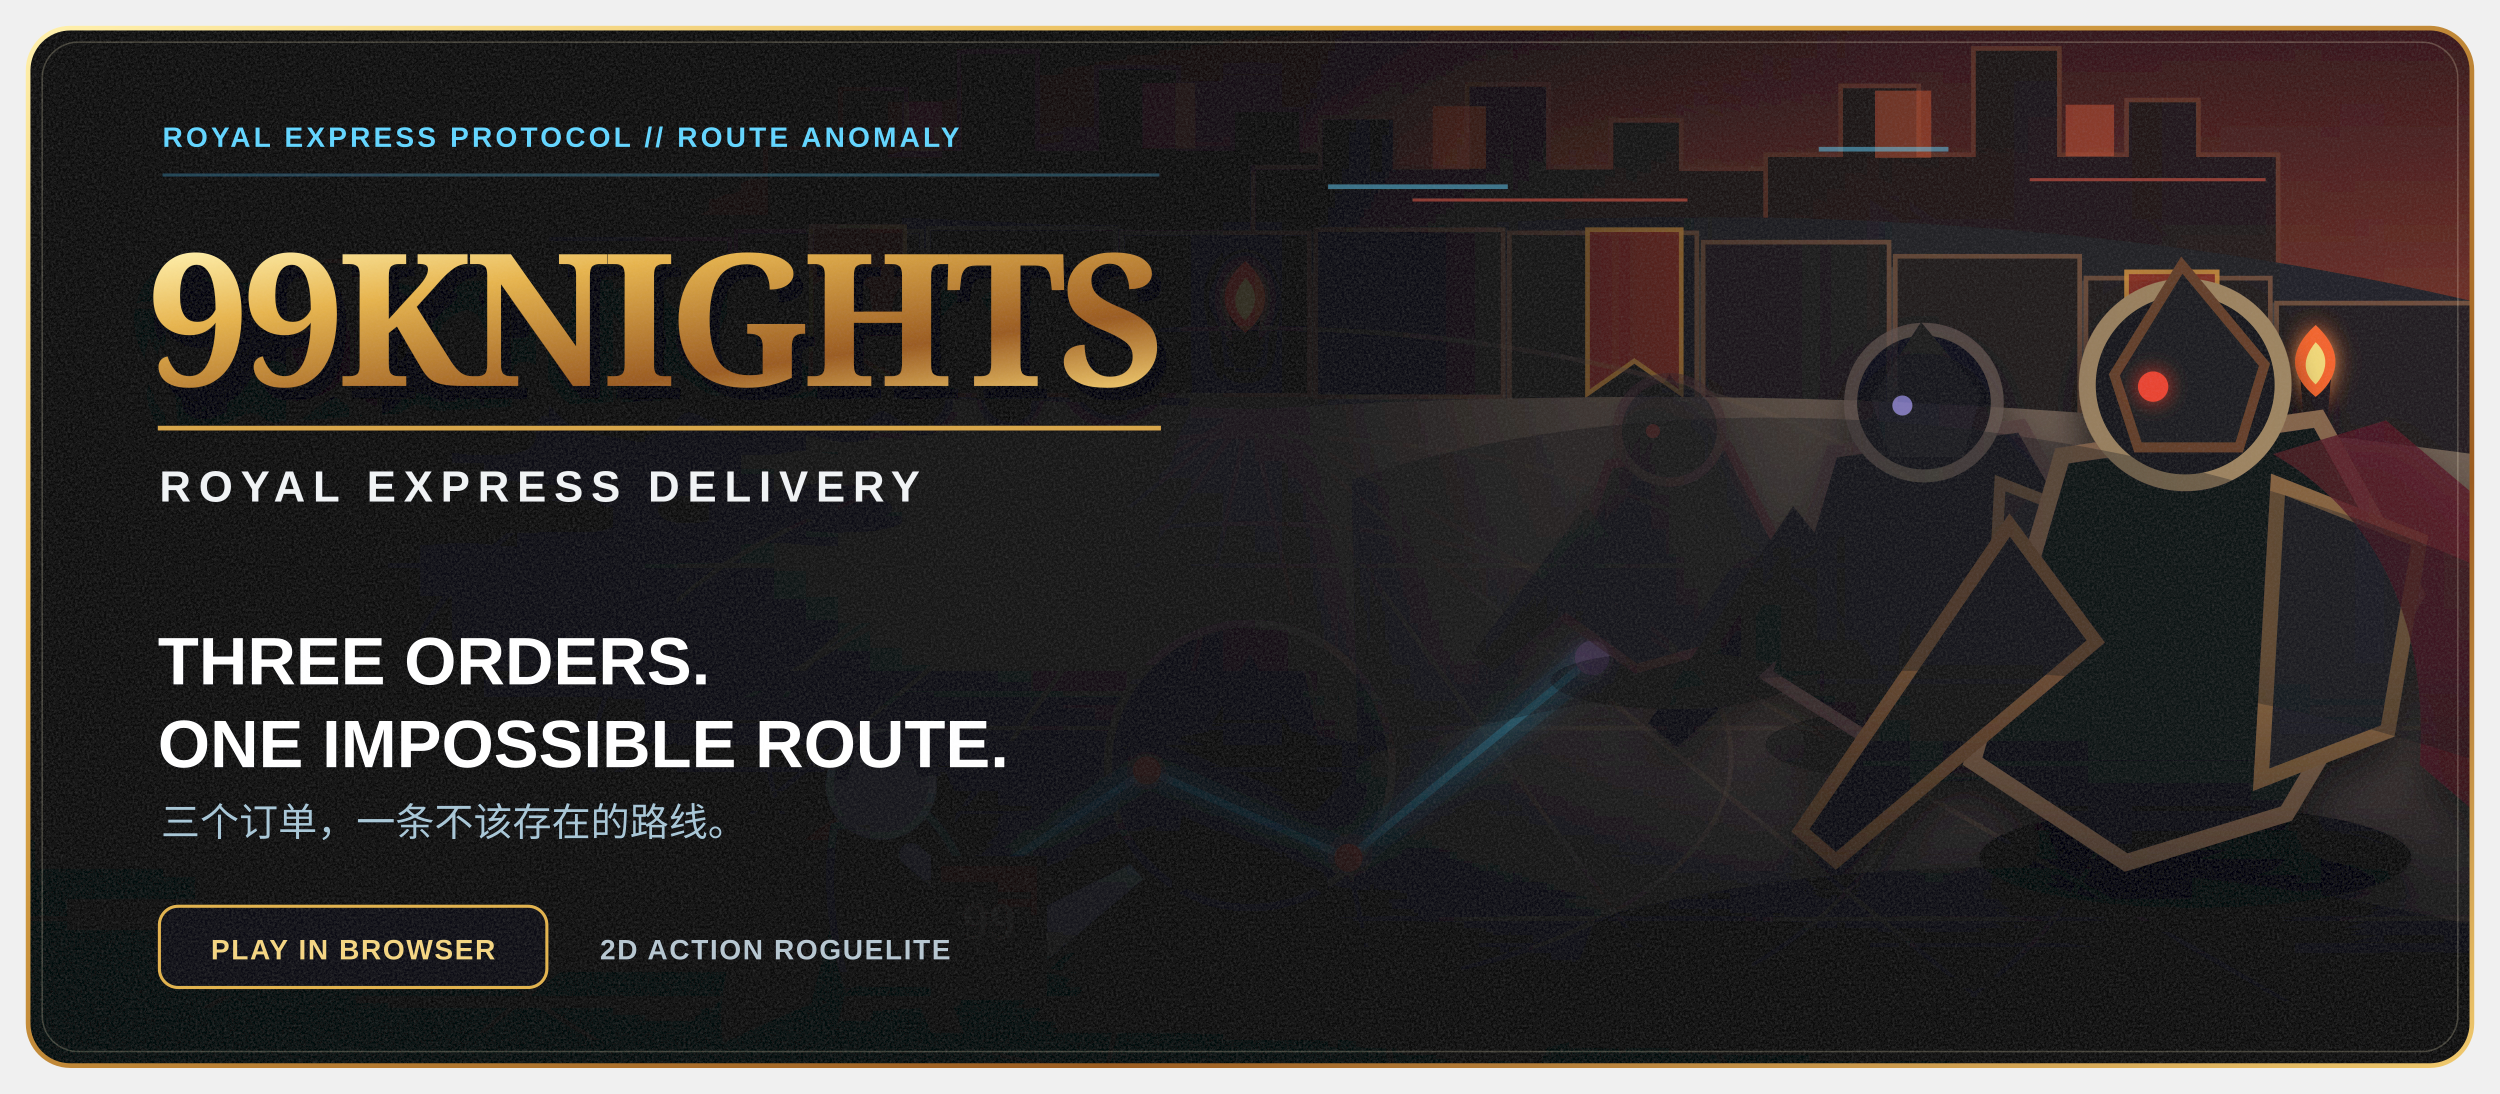
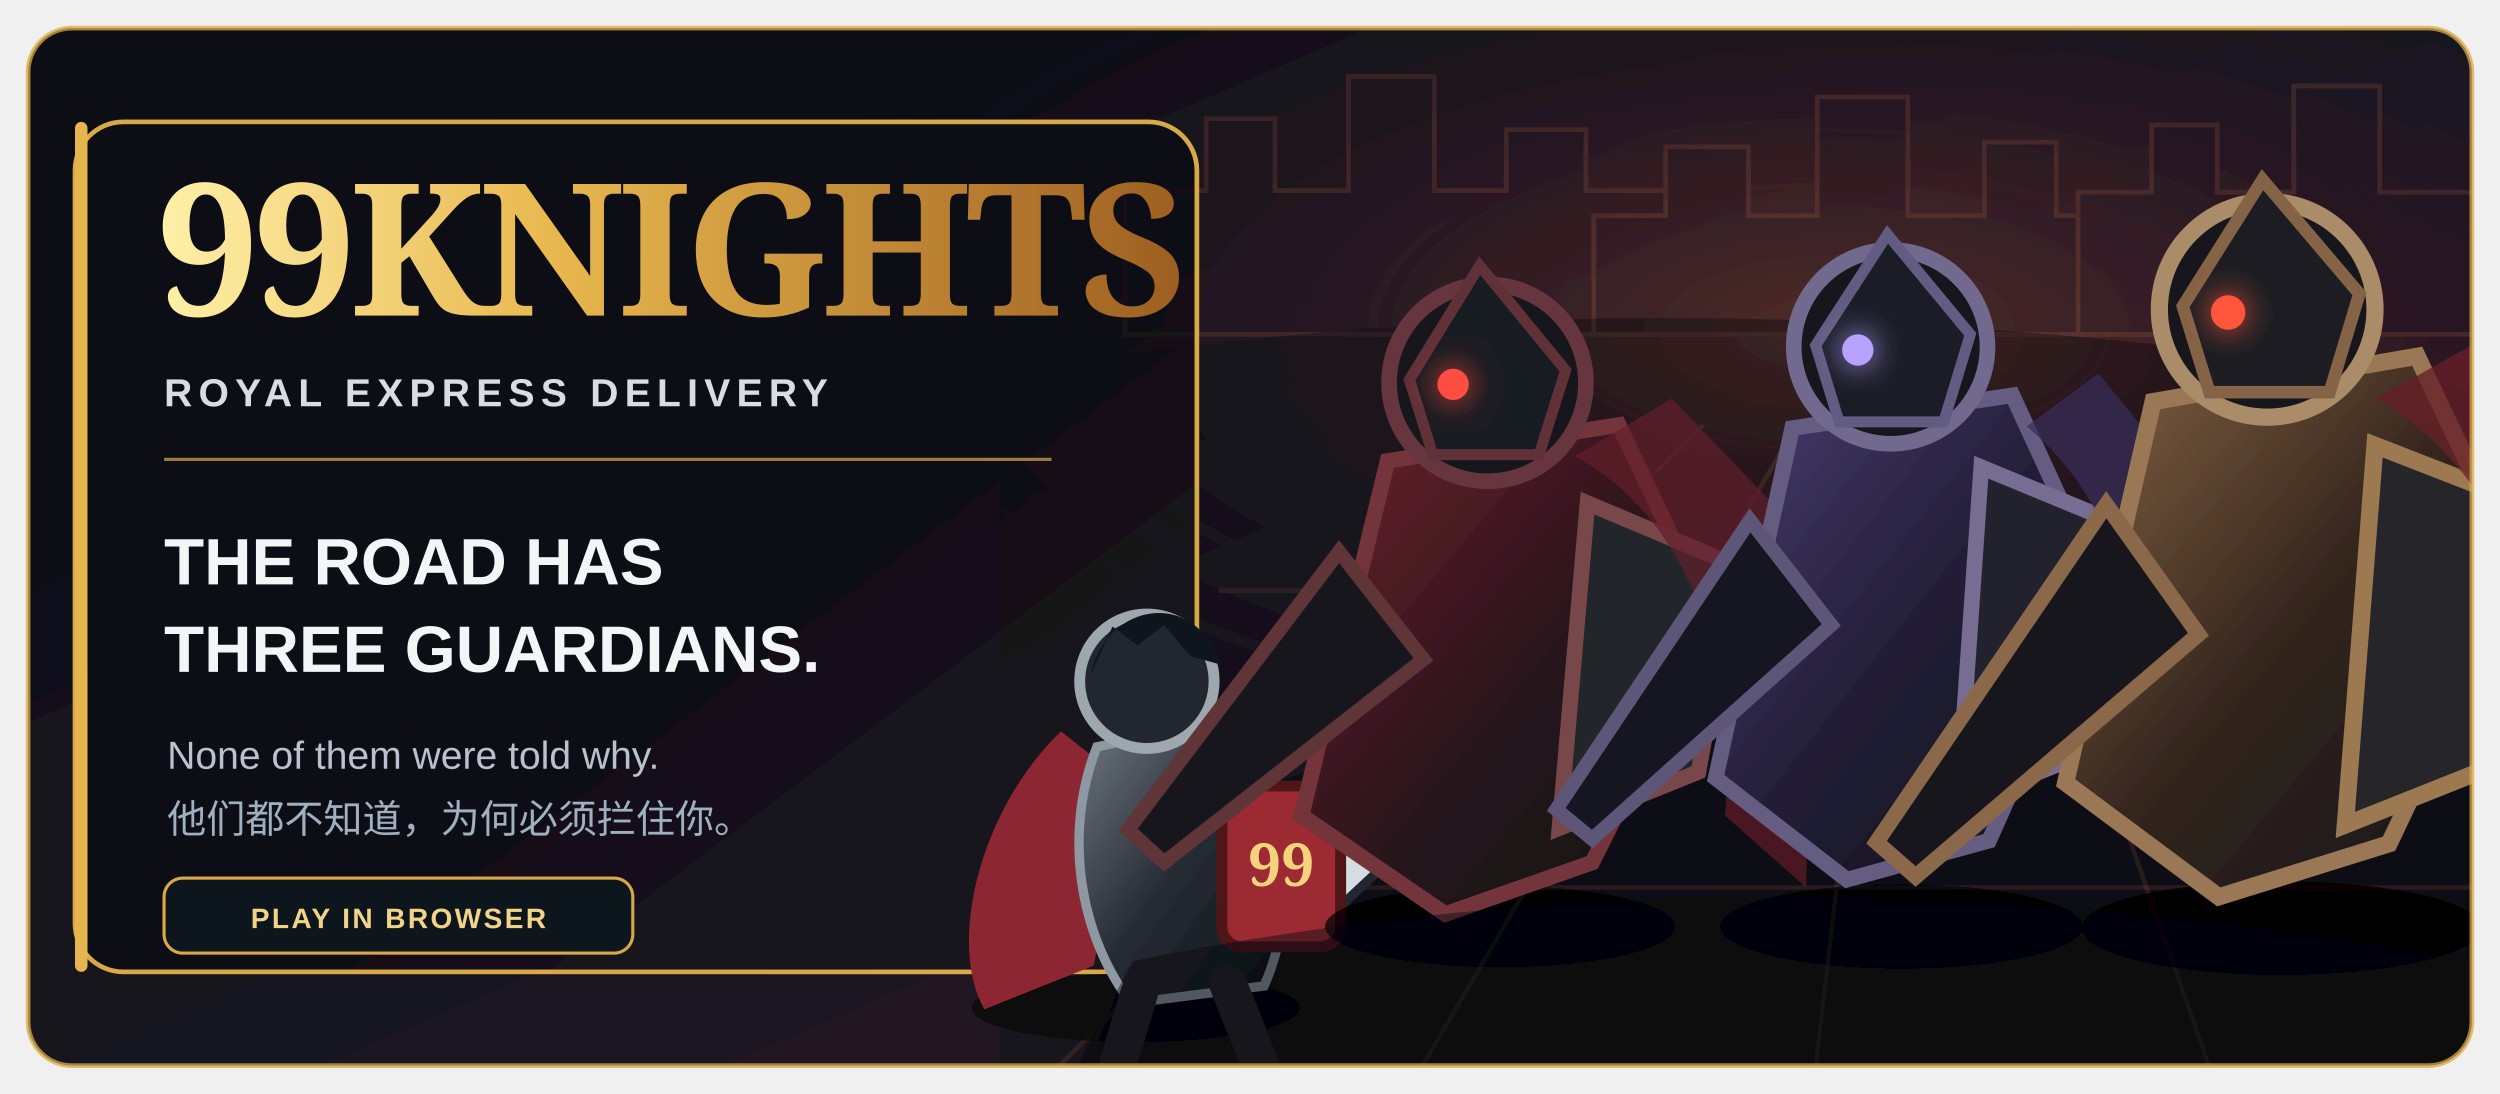
<svg xmlns="http://www.w3.org/2000/svg" width="1600" height="700" viewBox="0 0 1600 700" role="img" aria-labelledby="title desc">
  <defs>
-     <linearGradient id="sky" x1="0" y1="0" x2="0" y2="1">
-       <stop offset="0" stop-color="#34151b" />
-       <stop offset=".42" stop-color="#8d3f2f" />
-       <stop offset=".7" stop-color="#d68b45" />
-       <stop offset="1" stop-color="#2b2526" />
+     <linearGradient id="bg" x1="0" y1="0" x2="1" y2="1">
+       <stop offset="0" stop-color="#080b12" />
+       <stop offset="0.52" stop-color="#171520" />
+       <stop offset="1" stop-color="#3b1822" />
    </linearGradient>
-     <radialGradient id="sun" cx="50%" cy="36%" r="40%">
-       <stop offset="0" stop-color="#fff2bd" stop-opacity=".98" />
-       <stop offset=".18" stop-color="#ffd36e" stop-opacity=".9" />
-       <stop offset=".56" stop-color="#d46b31" stop-opacity=".3" />
-       <stop offset="1" stop-color="#27131c" stop-opacity="0" />
+     <radialGradient id="sun" cx="73%" cy="30%" r="45%">
+       <stop offset="0" stop-color="#c95f38" stop-opacity=".42" />
+       <stop offset=".48" stop-color="#6e2930" stop-opacity=".20" />
+       <stop offset="1" stop-color="#120e16" stop-opacity="0" />
    </radialGradient>
-     <linearGradient id="stone" x1="0" y1="0" x2="0" y2="1">
-       <stop offset="0" stop-color="#766457" />
-       <stop offset=".55" stop-color="#493f3d" />
-       <stop offset="1" stop-color="#17191d" />
+     <linearGradient id="panel" x1="0" y1="0" x2="1" y2="1">
+       <stop offset="0" stop-color="#070a11" stop-opacity=".97" />
+       <stop offset="1" stop-color="#17141d" stop-opacity=".88" />
    </linearGradient>
-     <linearGradient id="gold" x1="0" y1="0" x2="1" y2="1">
-       <stop offset="0" stop-color="#fff0ac" />
-       <stop offset=".28" stop-color="#e7b54f" />
-       <stop offset=".72" stop-color="#9b5c20" />
-       <stop offset="1" stop-color="#f0c96d" />
+     <linearGradient id="gold" x1="0" y1="0" x2="1" y2="0">
+       <stop offset="0" stop-color="#fff0a8" />
+       <stop offset=".38" stop-color="#e9b84f" />
+       <stop offset="1" stop-color="#9d5f21" />
    </linearGradient>
-     <linearGradient id="leftShade" x1="0" y1="0" x2="1" y2="0">
-       <stop offset="0" stop-color="#06080d" stop-opacity=".98" />
-       <stop offset=".52" stop-color="#07090e" stop-opacity=".82" />
-       <stop offset=".76" stop-color="#080a0f" stop-opacity=".16" />
-       <stop offset="1" stop-color="#080a0f" stop-opacity="0" />
+     <linearGradient id="steel" x1="0" y1="0" x2="1" y2="1">
+       <stop offset="0" stop-color="#6f7882" />
+       <stop offset=".5" stop-color="#252b34" />
+       <stop offset="1" stop-color="#101319" />
    </linearGradient>
-     <linearGradient id="bottomShade" x1="0" y1="0" x2="0" y2="1">
-       <stop offset="0" stop-color="#05070b" stop-opacity="0" />
-       <stop offset="1" stop-color="#05070b" stop-opacity=".9" />
+     <linearGradient id="redArmor" x1="0" y1="0" x2="1" y2="1">
+       <stop offset="0" stop-color="#70212c" />
+       <stop offset=".55" stop-color="#26141b" />
+       <stop offset="1" stop-color="#0d1015" />
    </linearGradient>
-     <filter id="blue" x="-100%" y="-100%" width="300%" height="300%">
-       <feGaussianBlur stdDeviation="9" result="b" />
+     <linearGradient id="violetArmor" x1="0" y1="0" x2="1" y2="1">
+       <stop offset="0" stop-color="#493c72" />
+       <stop offset=".52" stop-color="#211d34" />
+       <stop offset="1" stop-color="#0c1017" />
+     </linearGradient>
+     <linearGradient id="ashenArmor" x1="0" y1="0" x2="1" y2="1">
+       <stop offset="0" stop-color="#896544" />
+       <stop offset=".5" stop-color="#34251e" />
+       <stop offset="1" stop-color="#101216" />
+     </linearGradient>
+     <filter id="redGlow" x="-300%" y="-300%" width="600%" height="600%">
+       <feGaussianBlur stdDeviation="10" result="b" />
      <feMerge>
        <feMergeNode in="b" />
        <feMergeNode in="SourceGraphic" />
      </feMerge>
    </filter>
-     <filter id="red" x="-100%" y="-100%" width="300%" height="300%">
-       <feGaussianBlur stdDeviation="7" result="b" />
+     <filter id="violetGlow" x="-300%" y="-300%" width="600%" height="600%">
+       <feGaussianBlur stdDeviation="10" result="b" />
      <feMerge>
        <feMergeNode in="b" />
        <feMergeNode in="SourceGraphic" />
      </feMerge>
    </filter>
-     <filter id="shadow" x="-40%" y="-40%" width="180%" height="180%">
-       <feDropShadow dx="0" dy="15" stdDeviation="12" flood-color="#000" flood-opacity=".65" />
-     </filter>
-     <filter id="noise">
-       <feTurbulence type="fractalNoise" baseFrequency=".65" numOctaves="2" seed="9" result="n" />
-       <feColorMatrix in="n" type="saturate" values="0" result="g" />
-       <feComponentTransfer in="g" result="a">
-         <feFuncA type="table" tableValues="0 .055" />
-       </feComponentTransfer>
-       <feBlend in="SourceGraphic" in2="a" mode="soft-light" />
+     <filter id="grain">
+       <feTurbulence type="fractalNoise" baseFrequency=".58" numOctaves="2" seed="12" result="n" />
+       <feColorMatrix in="n" values="0 0 0 0 0.5 0 0 0 0 0.5 0 0 0 0 0.5 0 0 0 .055 0" />
+       <feBlend mode="soft-light" in2="SourceGraphic" />
    </filter>
    <clipPath id="clip">
-       <rect x="18" y="18" width="1564" height="664" rx="27" />
+       <rect x="18" y="18" width="1564" height="664" rx="28" />
    </clipPath>
  </defs>
-   <g clip-path="url(#clip)" filter="url(#noise)">
-     <rect width="1600" height="700" fill="url(#sky)" />
+   <g clip-path="url(#clip)" filter="url(#grain)">
+     <rect width="1600" height="700" fill="url(#bg)" />
    <rect width="1600" height="700" fill="url(#sun)" />
-     <g opacity=".82" fill="#1a171a" stroke="#6c3b2d" stroke-width="3">
-       <path d="M490 176V95h48V57h42v38h34V33h50v62h38V43h52v52h35V70h44v26h55v78z" />
-       <path d="M802 176v-69h43V75h48v32h46V54h52v53h40V77h45v31h57v68z" />
-       <path d="M1130 180V99h48V55h50v44h35V31h55v68h43V64h46v35h51v81z" />
+     <g opacity=".25" fill="#211923" stroke="#92553f" stroke-width="3">
+       <path d="M720 214v-92h52V76h44v46h47V49h55v73h46V83h51v39h62v92z" />
+       <path d="M1020 214v-76h46V94h53v44h44V62h58v76h49V91h46v47h74v76z" />
+       <path d="M1330 214v-91h47V80h42v43h49V55h55v68h77v91z" />
    </g>
-     <g opacity=".55" fill="#d85b37">
-       <path d="M568 65h35v36h-35zM731 53h34v42h-34zM917 68h34v40h-34zM1200 58h36v43h-36zM1322 67h31v33h-31z" />
+     <path d="M640 240c260-48 600-53 960 12v448H640z" fill="#0a0d13" opacity=".42" />
+     <path d="M760 520c208-82 519-90 840-30v210H690z" fill="#07090e" opacity=".7" />
+     <g fill="none" stroke="#7f5744" stroke-opacity=".22" stroke-width="3">
+       <path d="M660 700L1090 272M900 700L1150 272M1160 700L1210 272M1420 700L1270 272" />
+       <path d="M660 568h940M700 470h900M780 378h820" />
    </g>
-     <path d="M0 188c260-56 515-62 800-34 298-31 571-13 800 43v181H0z" fill="#25242a" />
-     <path d="M0 208c265-46 520-53 800-30 288-24 556-7 800 39v92c-250-31-514-44-800-23-281-19-548-7-800 26z" fill="#4a4545" />
-     <g fill="#251f21" stroke="#72503d" stroke-width="3">
-       <path d="M0 196h108v91H0zM112 176h113v107H112zM229 162h116v112H229zM349 153h118v112H349zM471 148h119v110H471zM594 146h120v107H594zM718 149h120v104H718zM842 147h120v107H842zM966 149h120v111H966zM1090 155h119v114h-119zM1213 164h118v113h-118zM1335 178h118v108h-118zM1457 194h143v101h-143z" />
+     <rect x="48" y="78" width="718" height="544" rx="31" fill="url(#panel)" stroke="#d9a946" stroke-width="3" />
+     <rect x="48" y="78" width="8" height="544" rx="4" fill="#e7b54f" />
+     <g transform="translate(727 420)">
+       <ellipse cx="0" cy="225" rx="105" ry="22" fill="#000" opacity=".62" />
+       <path d="M-48 48C-100 98-121 184-97 226l70-28 23-115z" fill="#8b2730" />
+       <path d="M-25 58c-22 56-11 121 22 164l85-11c27-61 8-124-40-167z" fill="url(#steel)" stroke="#8d98a2" stroke-width="6" />
+       <circle cx="7" cy="16" r="43" fill="#20262e" stroke="#9da7ae" stroke-width="7" />
+       <path d="M-29 12c10-48 69-55 82-7L35 0 18-20 1-7-15-19-29 12z" fill="#11151b" />
+       <path d="M38 81l58 54" stroke="#b6c0c5" stroke-width="17" stroke-linecap="round" />
+       <path d="M91 132l101-57 13 16-87 81z" fill="#d6dde0" stroke="#232830" stroke-width="6" />
+       <rect x="55" y="83" width="76" height="103" rx="13" fill="#9c2930" stroke="#4f1419" stroke-width="7" />
+       <text x="93" y="147" text-anchor="middle" font-family="Georgia,serif" font-size="38" font-weight="900" fill="#f4d37c">99</text>
+       <path d="M2 216l-25 83M59 210l32 80" stroke="#1d2229" stroke-width="24" stroke-linecap="round" />
    </g>
-     <g fill="#9d3528" stroke="#e09b42" stroke-width="3" opacity=".88">
-       <path d="M185 167h58v105l-29-21-29 21zM519 145h60v103l-30-20-30 20zM1016 147h60v105l-30-21-30 21zM1361 174h58v105l-29-21-29 21z" />
+     <g transform="translate(960 173)">
+       <ellipse cx="0" cy="420" rx="112" ry="26" fill="#000" opacity=".72" />
+       <path d="M-72 122l-55 227 92 63 94-33 77-154-60-126z" fill="url(#redArmor)" stroke="#73343a" stroke-width="10" />
+       <circle cx="-8" cy="72" r="63" fill="#14171d" stroke="#66363c" stroke-width="10" />
+       <path d="M-58 70L-13-3l55 67-17 54h-68z" fill="#191b21" stroke="#603239" stroke-width="7" />
+       <path d="M-103 180l-135 178 23 21 166-130z" fill="#17191f" stroke="#5f3439" stroke-width="9" />
+       <path d="M56 149l95 40-24 132-89 36z" fill="#23252c" stroke="#774649" stroke-width="10" />
+       <circle cx="-30" cy="73" r="10" fill="#ff4e42" filter="url(#redGlow)" />
+       <path d="M48 119c74 40 105 136 96 230l52 46 3-220-89-93z" fill="#631e2b" opacity=".68" />
    </g>
-     <g filter="url(#red)">
-       <g transform="translate(111 242)">
-         <path d="M0 0h20l-3 34H3z" fill="#23181b" />
-         <path d="M10-34c24 22 8 40 0 46-15-12-20-28 0-46z" fill="#ff6b2d" />
-         <path d="M10-23c11 10 5 22 0 27-8-7-9-16 0-27z" fill="#ffe37f" />
-       </g>
-       <g transform="translate(1472 242)">
-         <path d="M0 0h20l-3 34H3z" fill="#23181b" />
-         <path d="M10-34c24 22 8 40 0 46-15-12-20-28 0-46z" fill="#ff6b2d" />
-         <path d="M10-23c11 10 5 22 0 27-8-7-9-16 0-27z" fill="#ffe37f" />
-       </g>
-       <g transform="translate(787 201)">
-         <path d="M0 0h20l-3 34H3z" fill="#23181b" />
-         <path d="M10-34c24 22 8 40 0 46-15-12-20-28 0-46z" fill="#ff6b2d" />
-         <path d="M10-23c11 10 5 22 0 27-8-7-9-16 0-27z" fill="#ffe37f" />
-       </g>
+     <g transform="translate(1217 145)">
+       <ellipse cx="0" cy="448" rx="116" ry="27" fill="#000" opacity=".74" />
+       <path d="M-70 129l-49 224 84 65 91-25 72-161-57-124z" fill="url(#violetArmor)" stroke="#655c82" stroke-width="10" />
+       <circle cx="-7" cy="77" r="62" fill="#14161d" stroke="#72698e" stroke-width="10" />
+       <path d="M-55 76L-9 5l53 64-17 56h-67z" fill="#1b1d27" stroke="#645b82" stroke-width="7" />
+       <path d="M-97 188l-124 185 23 19 153-137z" fill="#161820" stroke="#5d5678" stroke-width="9" />
+       <path d="M51 154l92 38-20 143-87 35z" fill="#24242e" stroke="#776d92" stroke-width="10" />
+       <circle cx="-28" cy="79" r="10" fill="#b7a2ff" filter="url(#violetGlow)" />
+       <path d="M80 128c55 45 78 119 69 215l61 44-10-202-74-91z" fill="#372d59" opacity=".72" />
    </g>
-     <path d="M0 288c285-32 525-41 800-26 279-17 527-7 800 31v407H0z" fill="url(#stone)" />
-     <g fill="none" stroke="#8e765d" stroke-opacity=".32" stroke-width="3">
-       <path d="M800 262L36 700M800 262L260 700M800 262L485 700M800 262L705 700M800 262L895 700M800 262L1118 700M800 262L1342 700M800 262L1567 700" />
-       <ellipse cx="800" cy="485" rx="308" ry="150" />
-       <ellipse cx="800" cy="485" rx="420" ry="206" />
-       <ellipse cx="800" cy="485" rx="555" ry="275" />
-       <path d="M0 362h1600M0 466h1600M0 588h1600" />
+     <g transform="translate(1460 112)">
+       <ellipse cx="0" cy="482" rx="128" ry="30" fill="#000" opacity=".78" />
+       <path d="M-82 145l-56 244 98 73 109-34 83-175-65-137z" fill="url(#ashenArmor)" stroke="#9a7755" stroke-width="11" />
+       <circle cx="-9" cy="86" r="69" fill="#15171b" stroke="#aa8d68" stroke-width="11" />
+       <path d="M-63 84L-12 3l62 73-19 63h-77z" fill="#1c1e23" stroke="#846346" stroke-width="8" />
+       <path d="M-112 211l-147 216 25 22 181-155z" fill="#17191e" stroke="#8a6848" stroke-width="10" />
+       <path d="M60 173l108 42-24 160-103 41z" fill="#25262b" stroke="#9d7951" stroke-width="11" />
+       <circle cx="-34" cy="88" r="11" fill="#ff563b" filter="url(#redGlow)" />
+       <path d="M61 143c88 52 119 158 103 260l69 55-1-238-103-115z" fill="#671f28" opacity=".77" />
    </g>
-     <circle cx="800" cy="490" r="91" fill="#3c3533" stroke="#88715b" stroke-width="5" opacity=".75" />
-     <path d="M800 419l27 49 55 10-39 40 8 56-51-25-51 25 8-56-39-40 55-10z" fill="#211d20" opacity=".72" />
-     <g filter="url(#blue)" fill="none" stroke-linecap="round" stroke-linejoin="round">
-       <path d="M605 578l129-85 129 56 156-128" stroke="#1cc7ff" stroke-opacity=".18" stroke-width="22" />
-       <path d="M605 578l129-85 129 56 156-128" stroke="#5cd8ff" stroke-width="5" />
-     </g>
-     <g filter="url(#red)" fill="#ff5c45">
-       <circle cx="605" cy="578" r="9" />
-       <circle cx="734" cy="493" r="9" />
-       <circle cx="863" cy="549" r="9" />
-       <circle cx="1019" cy="421" r="11" fill="#d9a4ff" />
-     </g>
-     <g transform="translate(542 470)" filter="url(#shadow)">
-       <ellipse cx="8" cy="177" rx="93" ry="23" fill="#050608" opacity=".58" />
-       <path d="M-7 53c-46 26-80 93-72 144l56-25 23-92z" fill="#9e2529" />
-       <path d="M-8 59c-6 32-3 80 15 116l63-4c21-43 11-91-20-121z" fill="#28303a" stroke="#76838c" stroke-width="5" />
-       <circle cx="22" cy="32" r="33" fill="#9ca6aa" stroke="#d3d7d7" stroke-width="5" />
-       <path d="M-8 29c8-40 60-42 68-3l-14 1-8-17-17 10-15-9-6 18z" fill="#333b43" />
-       <path d="M41 77l60 50" stroke="#b6c0c5" stroke-width="15" stroke-linecap="round" />
-       <path d="M94 124l88-44 11 13-77 65z" fill="#d6dde0" stroke="#30353b" stroke-width="5" />
-       <path d="M8 171l-18 67M55 168l26 64" stroke="#22282f" stroke-width="20" stroke-linecap="round" />
-       <path d="M57 81h68v86H57z" fill="#a52b2f" stroke="#5a171d" stroke-width="6" />
-       <text x="91" y="131" text-anchor="middle" font-family="Georgia,serif" font-size="31" font-weight="800" fill="#f0cf76">99</text>
-     </g>
-     <g filter="url(#shadow)">
-       <g transform="translate(1070 244) scale(.76)" opacity=".5">
-         <ellipse cx="0" cy="252" rx="102" ry="24" fill="#08090c" opacity=".7" />
-         <path d="M-53 70l-44 124 67 48 62-17 59-84-44-87z" fill="#111319" stroke="#5d2c2f" stroke-width="8" />
-         <circle cx="-2" cy="41" r="44" fill="#111319" stroke="#58353b" stroke-width="8" />
-         <path d="M-30 38L-2-6l34 43-10 33h-42z" fill="#15171c" />
-         <path d="M-72 105l-96 124 17 15 115-92z" fill="#181a20" />
-         <circle cx="-16" cy="42" r="6" fill="#b14439" />
-       </g>
-       <g transform="translate(1235 208) scale(.92)" opacity=".72">
-         <ellipse cx="0" cy="292" rx="114" ry="26" fill="#08090c" opacity=".75" />
-         <path d="M-68 88l-46 155 81 51 79-25 69-109-51-90z" fill="#12141a" stroke="#5b4243" stroke-width="9" />
-         <circle cx="-4" cy="54" r="51" fill="#13151b" stroke="#72615b" stroke-width="9" />
-         <path d="M-41 51L-6-2l42 50-13 44h-51z" fill="#1b1d23" />
-         <path d="M-95 126l-101 151 20 17 127-111z" fill="#15171d" />
-         <path d="M49 110l72 28-16 95-64 23z" fill="#22232a" stroke="#7a5d3f" stroke-width="8" />
-         <circle cx="-19" cy="56" r="7" fill="#a9a0ff" />
-       </g>
-       <g transform="translate(1405 174) scale(1.08)">
-         <ellipse cx="0" cy="347" rx="128" ry="30" fill="#050609" opacity=".78" />
-         <path d="M-79 109l-53 181 91 60 95-29 77-130-58-104z" fill="#111319" stroke="#8c6a50" stroke-width="10" />
-         <circle cx="-6" cy="67" r="58" fill="#13151a" stroke="#a88d67" stroke-width="10" />
-         <path d="M-48 61L-8-4l49 59-15 49h-60z" fill="#1b1d22" stroke="#6d452e" stroke-width="6" />
-         <path d="M-110 150l-124 181 21 18 154-130z" fill="#16181d" stroke="#7c5638" stroke-width="8" />
-         <path d="M49 126l84 33-19 113-75 29z" fill="#22242a" stroke="#8d6843" stroke-width="9" />
-         <path d="M46 108c72 41 92 116 87 184l54 46-4-191-70-59z" fill="#591d25" opacity=".8" />
-         <circle cx="-25" cy="68" r="9" fill="#ff4b35" filter="url(#red)" />
-       </g>
-     </g>
-     <path d="M865 307c226-75 519-38 735 62v123c-244-83-468-82-731-7z" fill="#11151b" opacity=".33" />
-     <path d="M1021 588c185-51 387-38 579 8v104H979z" fill="#05070b" opacity=".5" />
-     <rect width="1600" height="700" fill="url(#leftShade)" />
-     <rect y="420" width="1600" height="280" fill="url(#bottomShade)" />
-     <text x="104" y="94" font-family="Arial,Helvetica,sans-serif" font-size="18" font-weight="700" letter-spacing="2" fill="#63d6ff">ROYAL EXPRESS PROTOCOL // ROUTE ANOMALY</text>
-     <path d="M104 112h638" stroke="#63d6ff" stroke-opacity=".3" stroke-width="2" />
-     <g filter="url(#shadow)">
-       <text x="100" y="255" font-family="Georgia,serif" font-size="118" font-weight="900" letter-spacing="-5" fill="#050609" opacity=".85">99KNIGHTS</text>
-       <text x="94" y="247" font-family="Georgia,serif" font-size="118" font-weight="900" letter-spacing="-5" fill="url(#gold)">99KNIGHTS</text>
-       <path d="M101 274h642" stroke="#d8a64a" stroke-width="3" />
-       <text x="102" y="321" font-family="Arial,Helvetica,sans-serif" font-size="28" font-weight="700" letter-spacing="5" fill="#f1f3f5">ROYAL EXPRESS DELIVERY</text>
-     </g>
-     <g font-family="Arial,Helvetica,sans-serif" font-weight="800" fill="#fff">
-       <text x="101" y="438" font-size="43">THREE ORDERS.</text>
-       <text x="101" y="491" font-size="43">ONE IMPOSSIBLE ROUTE.</text>
-     </g>
-     <text x="103" y="535" font-family="'Noto Sans CJK SC','Microsoft YaHei',Arial,sans-serif" font-size="25" fill="#a9c7d7">三个订单，一条不该存在的路线。</text>
-     <g transform="translate(102 580)">
-       <rect width="248" height="52" rx="12" fill="#0d1119" stroke="#e2b34e" stroke-width="2" />
-       <text x="124" y="34" text-anchor="middle" font-family="Arial,Helvetica,sans-serif" font-size="18" font-weight="800" letter-spacing="1" fill="#f5d683">PLAY IN BROWSER</text>
-       <text x="282" y="34" font-family="Arial,Helvetica,sans-serif" font-size="18" font-weight="700" letter-spacing="1" fill="#b7c7d1">2D ACTION ROGUELITE</text>
-     </g>
-     <g opacity=".5">
-       <rect x="850" y="118" width="115" height="3" fill="#63d6ff" />
-       <rect x="904" y="127" width="176" height="2" fill="#ff6450" />
-       <rect x="1164" y="94" width="83" height="3" fill="#63d6ff" />
-       <rect x="1299" y="114" width="151" height="2" fill="#ff6450" />
-     </g>
+     <text x="100" y="202" font-family="Georgia,serif" font-size="118" font-weight="900" letter-spacing="-4" fill="url(#gold)">99KNIGHTS</text>
+     <text x="105" y="260" font-family="Arial,Helvetica,sans-serif" font-size="25" font-weight="700" letter-spacing="4" fill="#d9dde3">ROYAL EXPRESS DELIVERY</text>
+     <path d="M105 294h568" stroke="#d7a84b" stroke-width="2" opacity=".72" />
+     <text x="105" y="374" font-family="Arial,Helvetica,sans-serif" font-size="42" font-weight="800" fill="#f4f5f7">THE ROAD HAS</text>
+     <text x="105" y="430" font-family="Arial,Helvetica,sans-serif" font-size="42" font-weight="800" fill="#f4f5f7">THREE GUARDIANS.</text>
+     <text x="107" y="492" font-family="Arial,Helvetica,sans-serif" font-size="25" fill="#b8c3cf">None of them were told why.</text>
+     <text x="107" y="533" font-family="Arial,'Noto Sans CJK SC',sans-serif" font-size="25" fill="#9fb1c0">他们都不知道，为何必须拦住你。</text>
+     <rect x="105" y="562" width="300" height="48" rx="12" fill="#10131a" stroke="#d9a946" stroke-width="2" />
+     <text x="255" y="594" text-anchor="middle" font-family="Arial,Helvetica,sans-serif" font-size="18" font-weight="800" letter-spacing="1.5" fill="#f2d488">PLAY IN BROWSER</text>
+     <path d="M725 615c270-55 567-55 875 4v81H680z" fill="#05070b" opacity=".44" />
  </g>
-   <rect x="18" y="18" width="1564" height="664" rx="27" fill="none" stroke="url(#gold)" stroke-width="3" />
-   <rect x="27" y="27" width="1546" height="646" rx="23" fill="none" stroke="#fff5cc" stroke-opacity=".22" />
+   <rect x="18" y="18" width="1564" height="664" rx="28" fill="none" stroke="#d9a946" stroke-opacity=".75" stroke-width="3" />
</svg>
